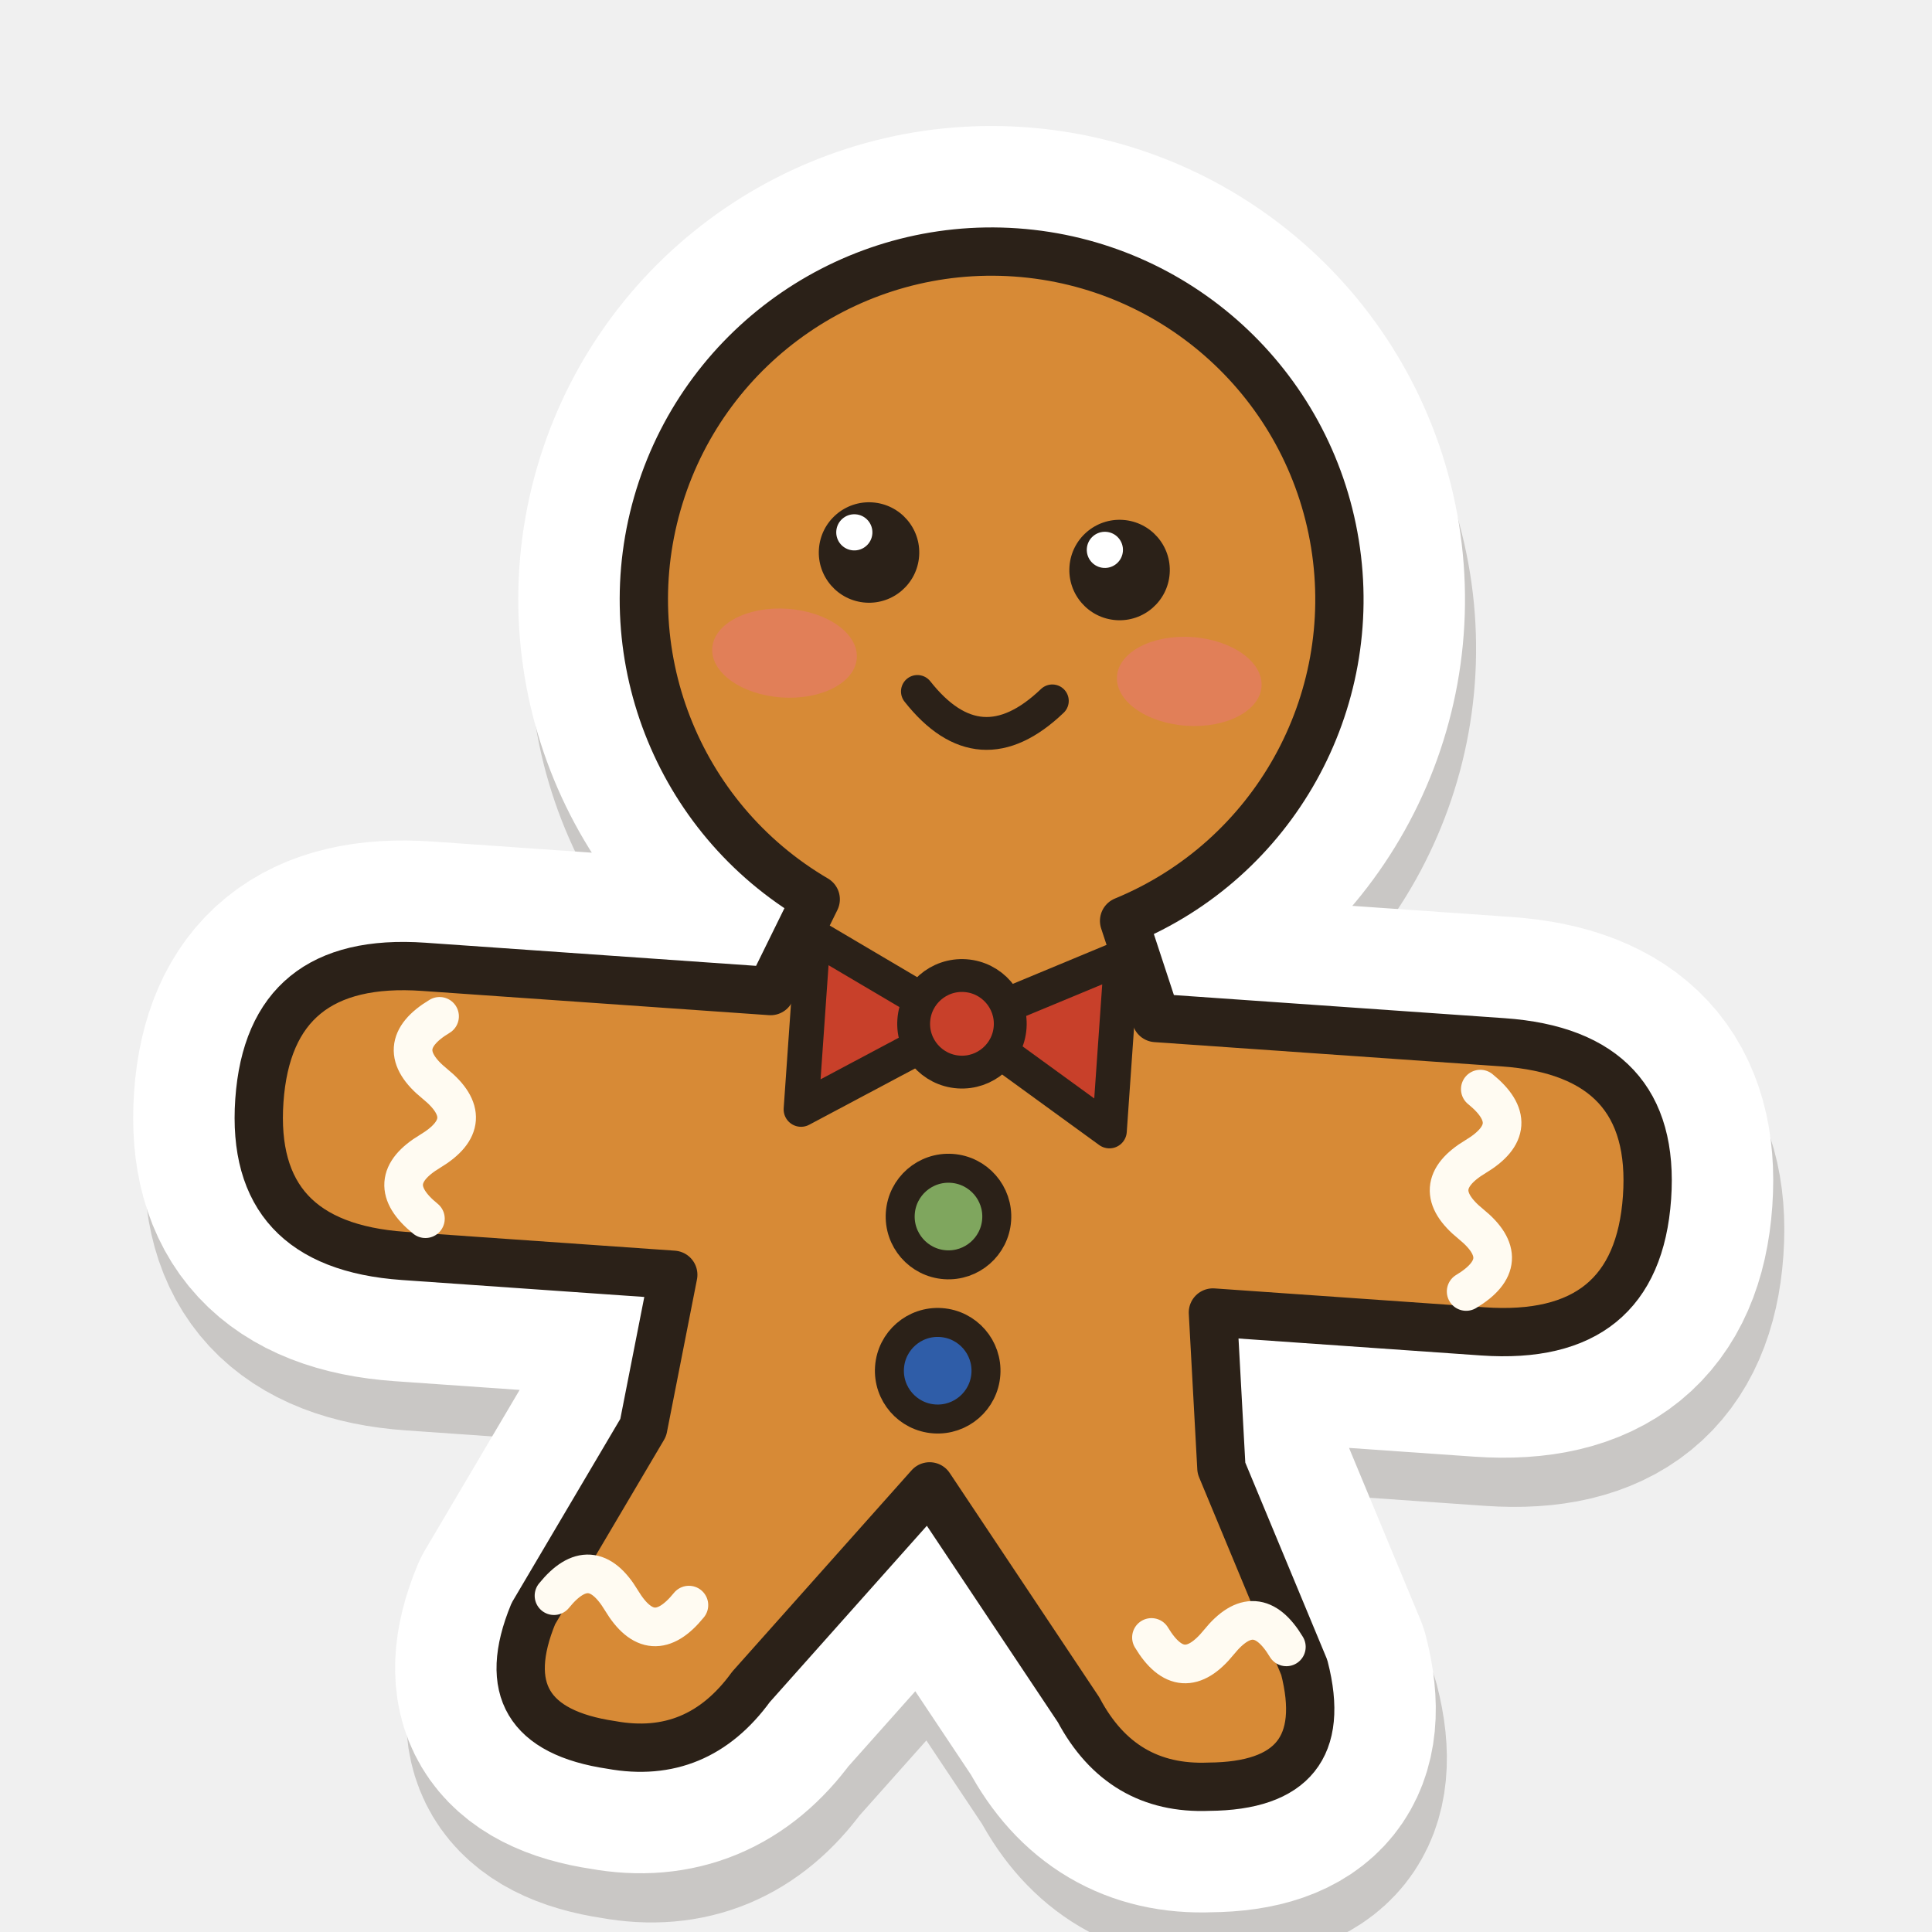
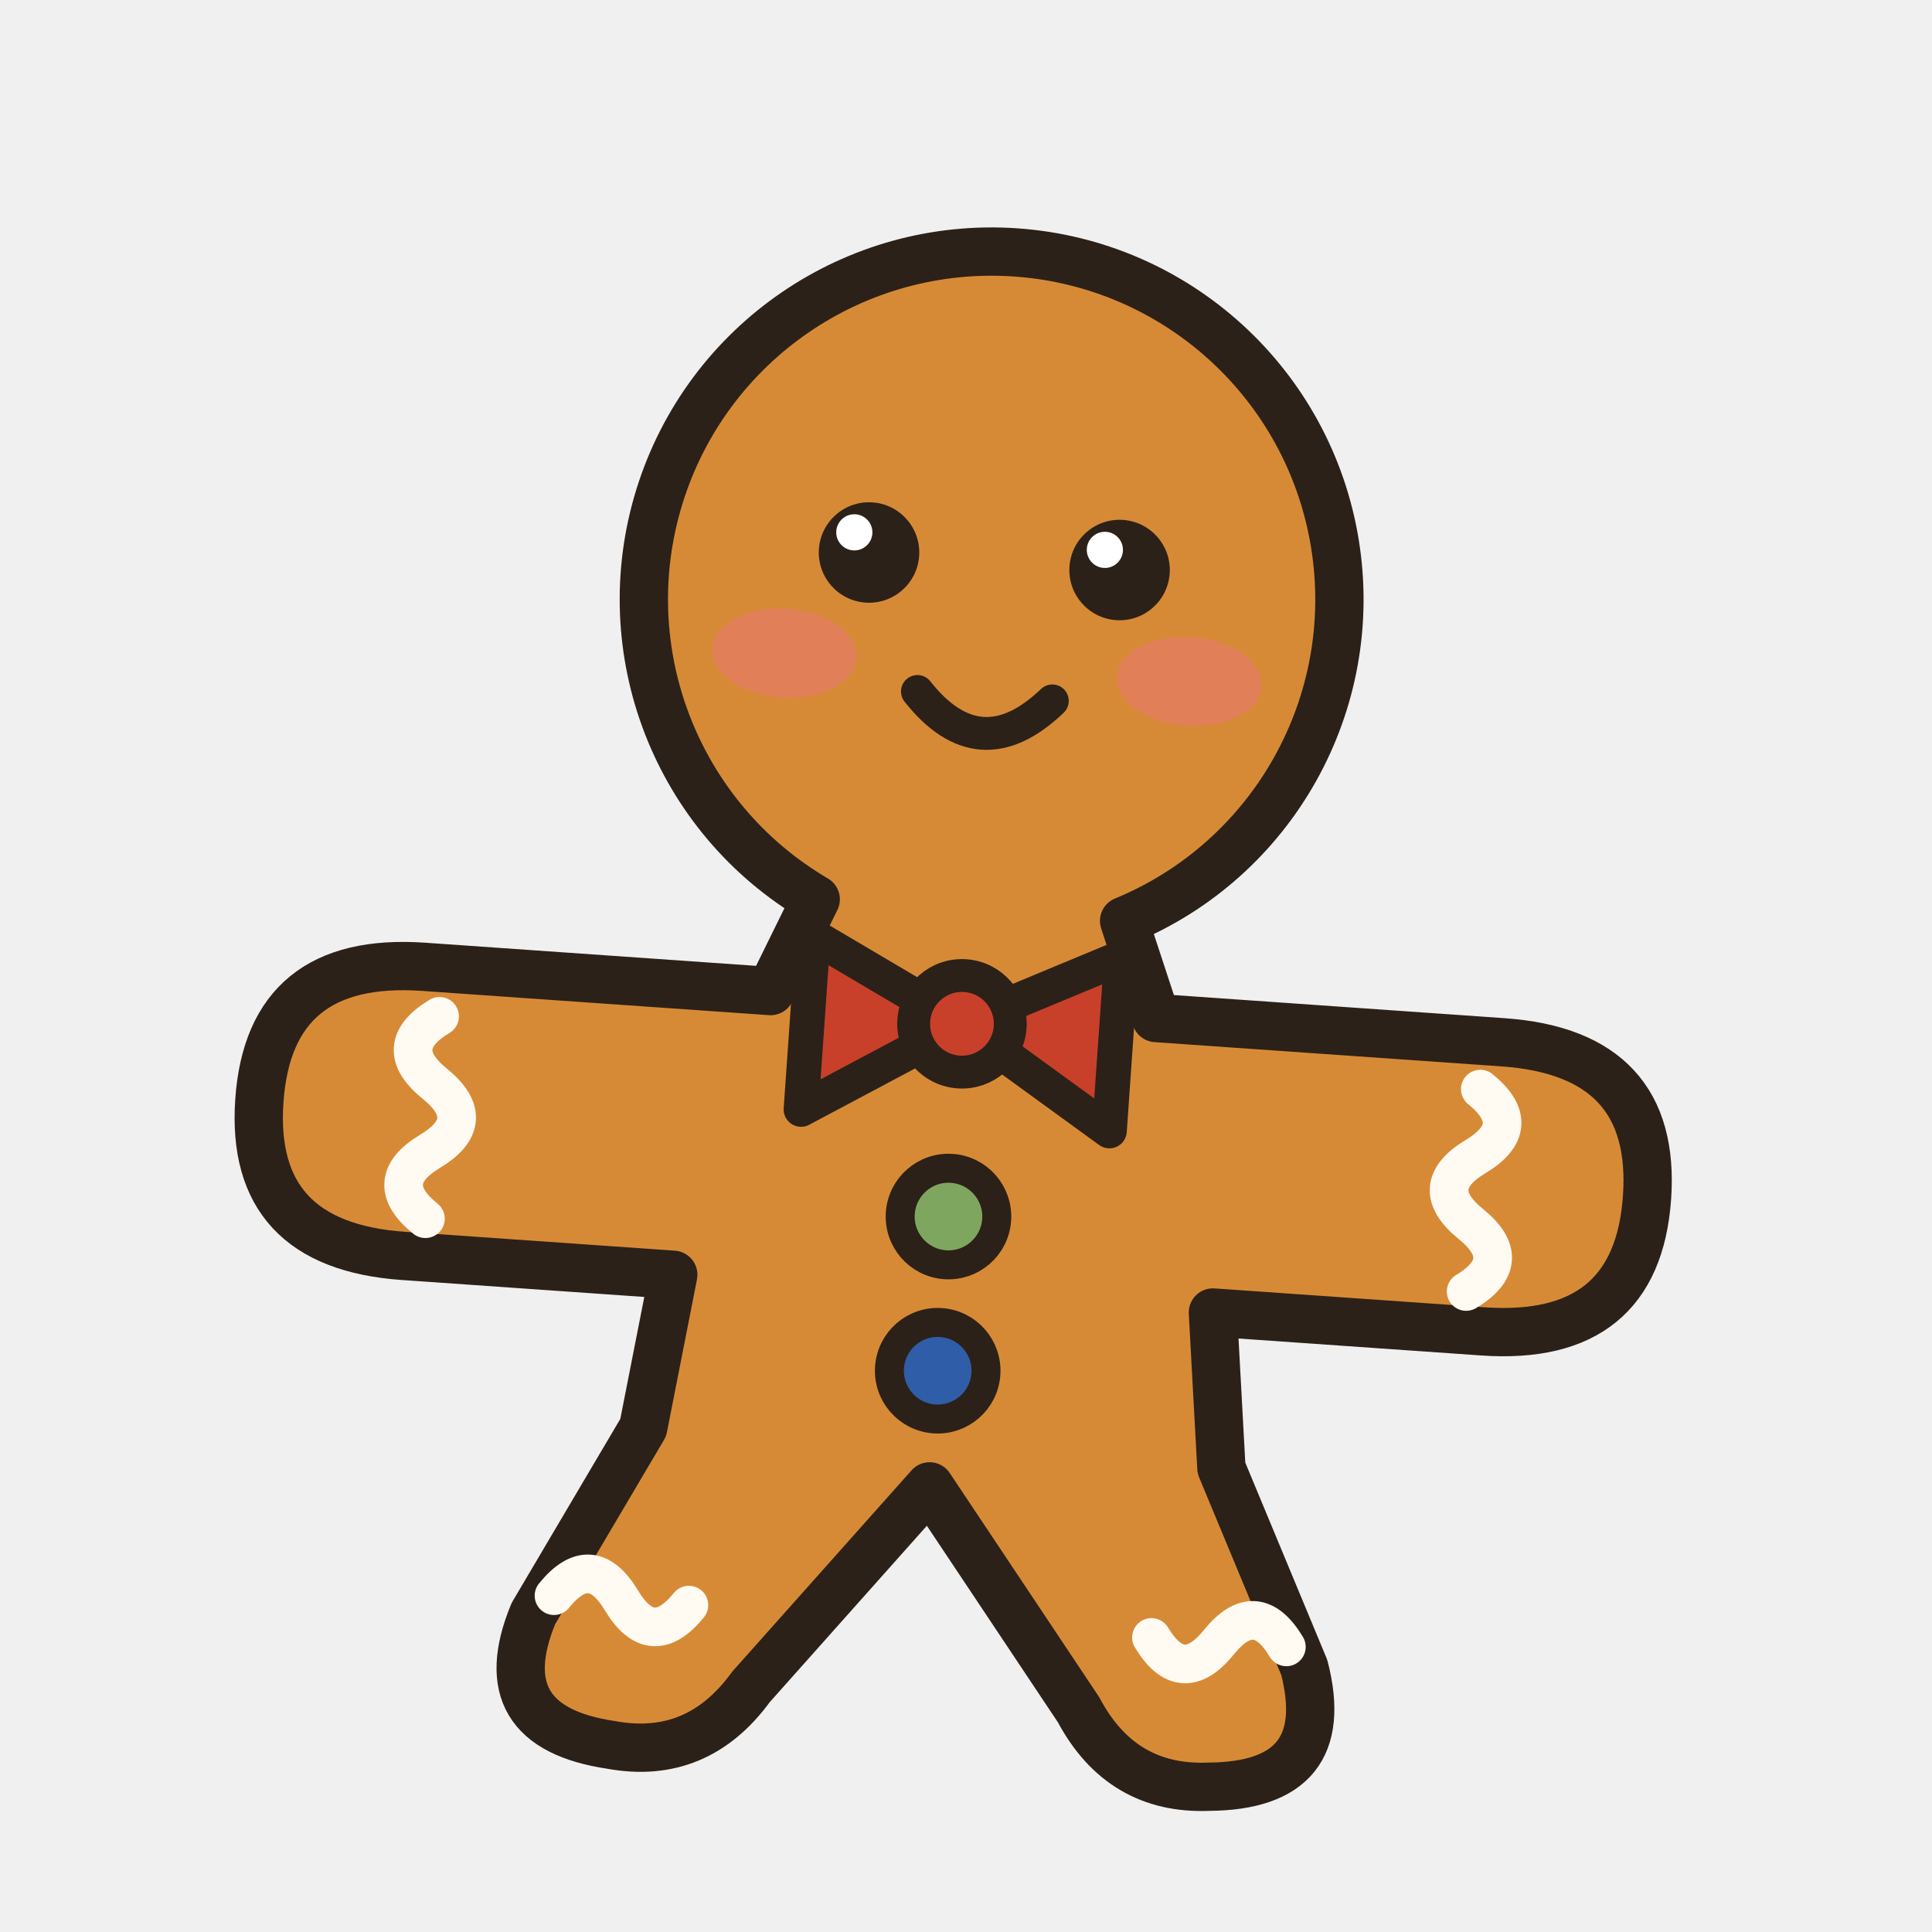
<svg xmlns="http://www.w3.org/2000/svg" viewBox="0 0 200 200" width="200" height="200">
  <defs>
    <g id="gingerbread-sil">
      <path d="M84 94.2 A36 36 0 1 1 116 94.2 L120 104 L156 104 Q172 104 172 119 Q172 134 156 134 L128 134 L130 150 L140 170 Q144 182 131 183 Q122 184 117 176 L100 154 L83 176 Q78 184 69 183 Q56 182 60 170 L70 150 L72 134 L44 134 Q28 134 28 119 Q28 104 44 104 L80 104 Z" />
    </g>
  </defs>
  <g transform="rotate(4 100 100)">
-     <g fill="#2b2118" stroke="#2b2118" opacity="0.2" transform="translate(1.5 5)" stroke-width="26" stroke-linejoin="round" stroke-linecap="round">
-       <use href="#gingerbread-sil" />
-     </g>
-     <g fill="#ffffff" stroke="#ffffff" stroke-width="26" stroke-linejoin="round" stroke-linecap="round">
-       <use href="#gingerbread-sil" />
-     </g>
    <path d="M84 94.2 A36 36 0 1 1 116 94.2 L120 104 L156 104 Q172 104 172 119 Q172 134 156 134 L128 134 L130 150 L140 170 Q144 182 131 183 Q122 184 117 176 L100 154 L83 176 Q78 184 69 183 Q56 182 60 170 L70 150 L72 134 L44 134 Q28 134 28 119 Q28 104 44 104 L80 104 Z" fill="#d78a36" stroke="#2b2118" stroke-width="5" stroke-linejoin="round" stroke-linecap="round" />
    <path d="M46 109 q-5 3.5 0 7 q5 3.5 0 7 q-5 3.5 0 7" fill="none" stroke="#fffbf2" stroke-width="4" stroke-linecap="round" stroke-linejoin="round" />
    <path d="M154 109 q5 3.5 0 7 q-5 3.5 0 7 q5 3.5 0 7" fill="none" stroke="#fffbf2" stroke-width="4" stroke-linecap="round" stroke-linejoin="round" />
    <path d="M62 168 q3.5 -5 7 0 q3.5 5 7 0" fill="none" stroke="#fffbf2" stroke-width="4" stroke-linecap="round" stroke-linejoin="round" />
    <path d="M124 168 q3.5 5 7 0 q3.5 -5 7 0" fill="none" stroke="#fffbf2" stroke-width="4" stroke-linecap="round" stroke-linejoin="round" />
    <circle cx="87" cy="58" r="5.2" fill="#2b2118" />
    <circle cx="85.336" cy="56.024" r="1.872" fill="#ffffff" />
    <circle cx="113" cy="58" r="5.2" fill="#2b2118" />
    <circle cx="111.336" cy="56.024" r="1.872" fill="#ffffff" />
    <ellipse cx="79" cy="69" rx="7.5" ry="4.6" fill="#e8786e" opacity="0.6" />
    <ellipse cx="121" cy="69" rx="7.5" ry="4.6" fill="#e8786e" opacity="0.6" />
    <path d="M93 72 Q100 79.7 107 72" fill="none" stroke="#2b2118" stroke-width="3.4" stroke-linecap="round" />
    <circle cx="100" cy="126" r="5" fill="#7fa65e" stroke="#2b2118" stroke-width="3" stroke-linejoin="round" stroke-linecap="round" />
    <circle cx="100" cy="142" r="5" fill="#2f5da8" stroke="#2b2118" stroke-width="3" stroke-linejoin="round" stroke-linecap="round" />
    <path d="M100 106 L84 98 L84 116 Z M100 106 L116 98 L116 116 Z" fill="#c8402a" stroke="#2b2118" stroke-width="3.6" stroke-linejoin="round" stroke-linecap="round" />
    <circle cx="100" cy="106" r="5" fill="#c8402a" stroke="#2b2118" stroke-width="3.4" stroke-linejoin="round" stroke-linecap="round" />
  </g>
</svg>
